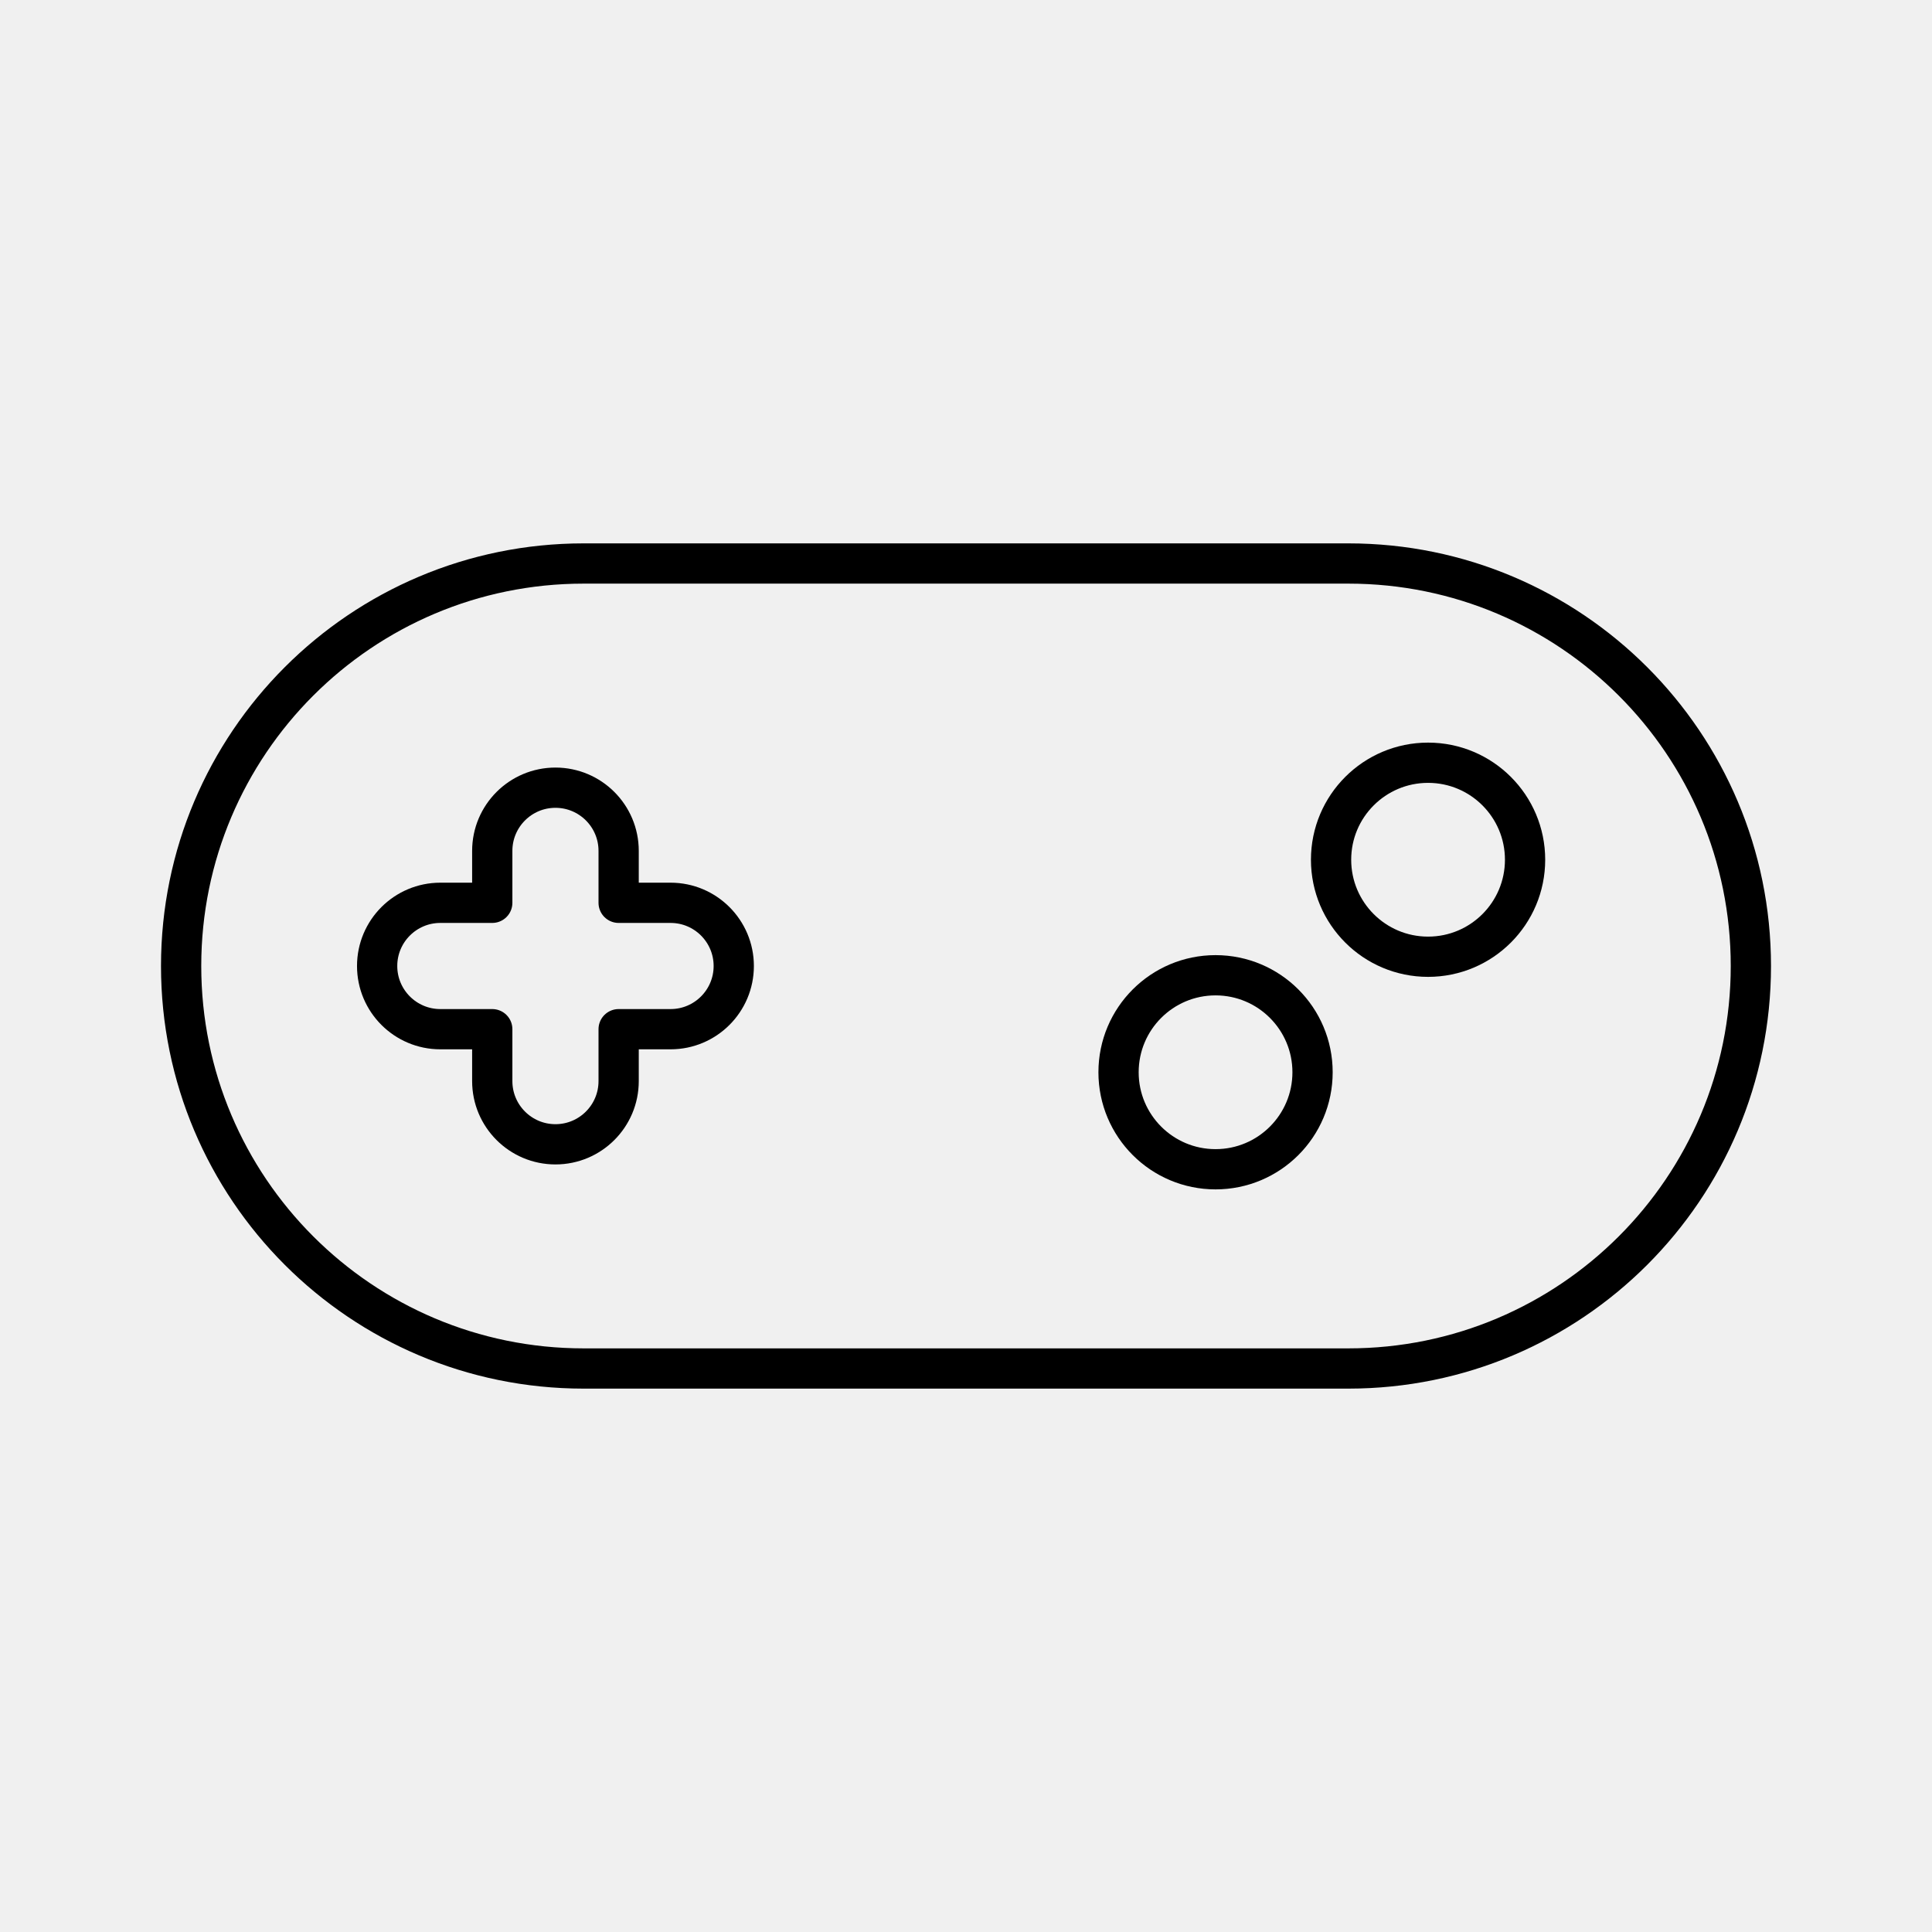
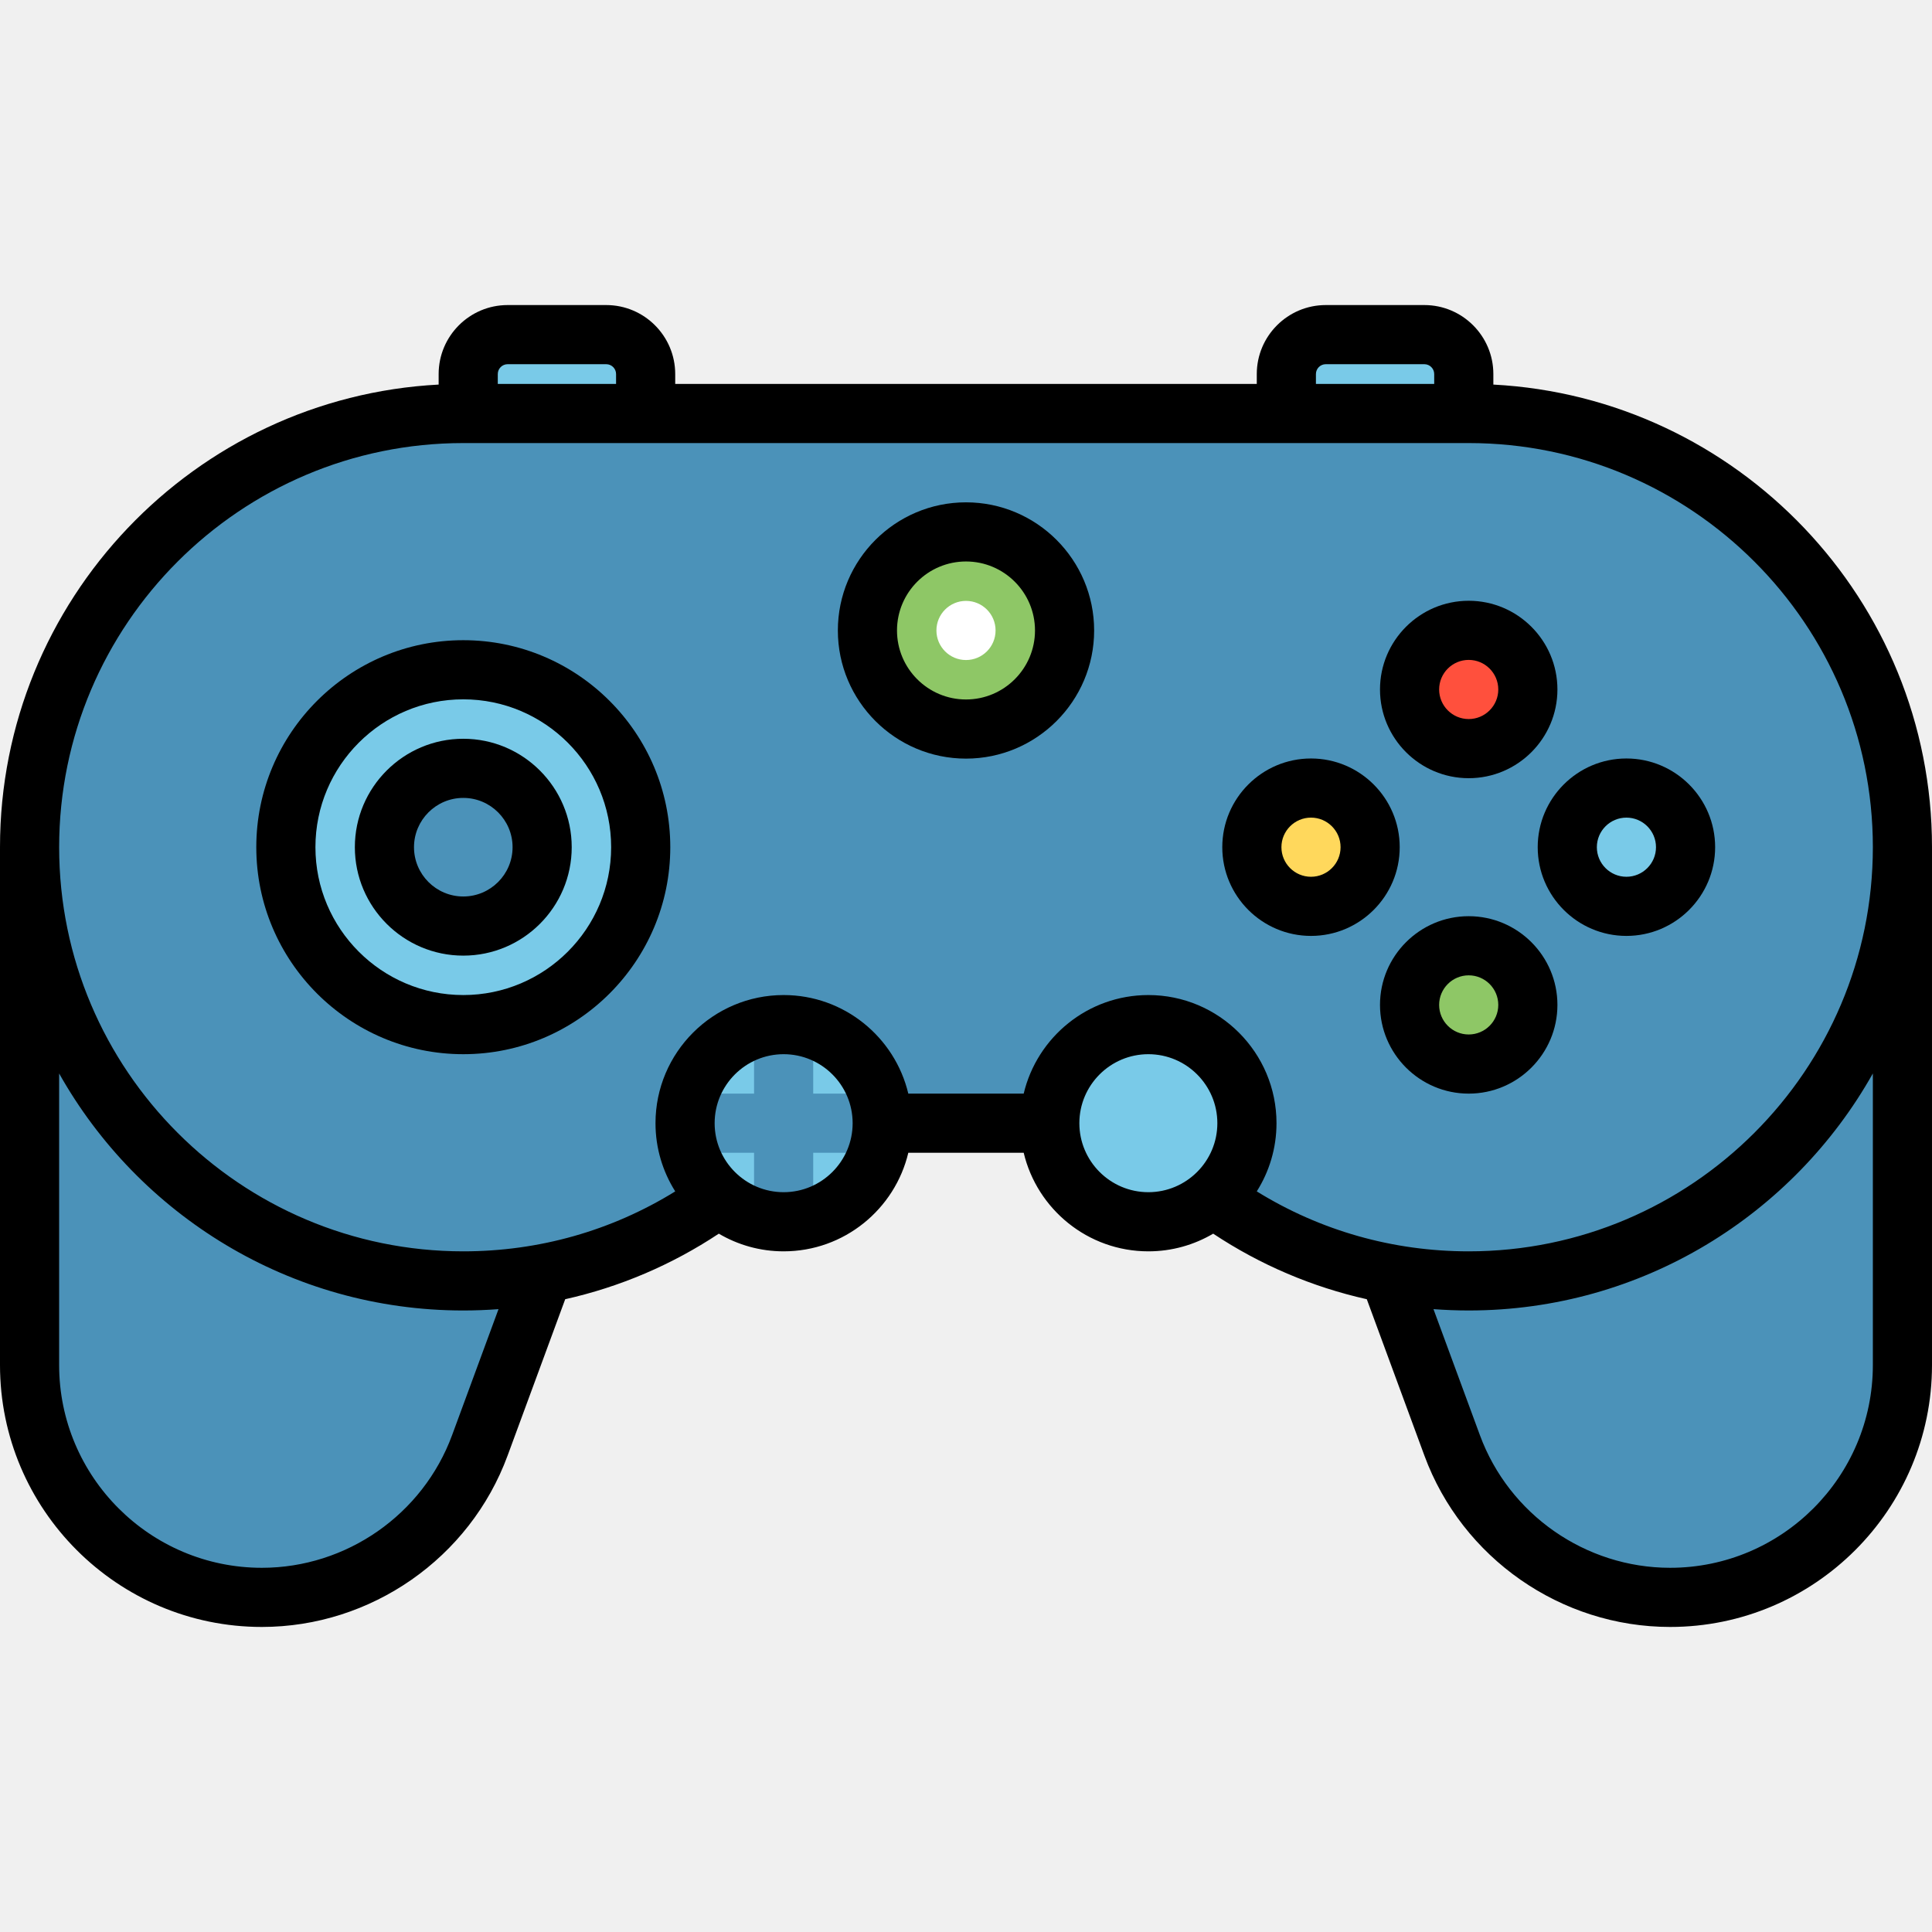
- <svg xmlns="http://www.w3.org/2000/svg" width="800px" height="800px" viewBox="0 0 48 48">
-   <defs>
-     <style>.a{fill:none;stroke:#000000;stroke-linecap:round;stroke-linejoin:round;}</style>
-   </defs>
-   <rect class="a" x="4.5" y="14" width="39" height="20" rx="10" />
-   <path class="a" d="M16.66,22.43H15.37V21.14a1.57,1.57,0,1,0-3.14,0v1.29H10.94a1.57,1.57,0,1,0,0,3.14h1.29v1.29a1.57,1.57,0,0,0,3.14,0V25.57h1.29a1.57,1.57,0,0,0,0-3.14Z" />
-   <rect class="a" x="27.79" y="24.23" width="4.82" height="4.82" rx="2.41" />
-   <rect class="a" x="33.07" y="18.95" width="4.82" height="4.82" rx="2.41" />
+ <svg xmlns="http://www.w3.org/2000/svg" height="800px" width="800px" version="1.1" id="Layer_1" viewBox="0 0 512.001 512.001" xml:space="preserve">
+   <path style="fill:#4B92B9;" d="M504.163,224.516c0-63.479-51.46-114.939-114.939-114.939H122.776  c-63.479,0-114.939,51.46-114.939,114.939c0,0.093,0.003,0.185,0.003,0.278H7.837v136.967c0,34,27.562,61.563,61.563,61.563l0,0  c25.792,0,48.85-16.078,57.767-40.28l16.78-45.547c27-5.029,50.686-19.485,67.494-39.838h89.117  c16.809,20.353,40.494,34.81,67.495,39.838l16.78,45.547c8.916,24.202,31.975,40.28,57.767,40.28l0,0  c34,0,61.563-27.562,61.563-61.563V224.793h-0.003C504.16,224.7,504.163,224.609,504.163,224.516z" />
+   <g>
+     <path style="fill:#79CAE8;" d="M160.653,88.679h-26.122c-5.771,0-10.449,4.678-10.449,10.449v10.449h47.02V99.128   C171.102,93.357,166.424,88.679,160.653,88.679z" />
+     <path style="fill:#79CAE8;" d="M377.469,88.679h-26.122c-5.771,0-10.449,4.678-10.449,10.449v10.449h47.02V99.128   C387.918,93.357,383.24,88.679,377.469,88.679z" />
+   </g>
+   <circle style="fill:#8EC766;" cx="256" cy="167.079" r="26.122" />
+   <circle style="fill:#FFFFFF;" cx="256" cy="167.079" r="7.837" />
+   <circle style="fill:#FFD85C;" cx="347.429" cy="224.517" r="15.673" />
+   <circle style="fill:#79CAE8;" cx="431.02" cy="224.517" r="15.673" />
+   <circle style="fill:#FF503D;" cx="389.224" cy="182.721" r="15.673" />
+   <circle style="fill:#8EC766;" cx="389.224" cy="266.313" r="15.673" />
+   <circle style="fill:#79CAE8;" cx="122.776" cy="224.517" r="47.02" />
+   <circle style="fill:#4B92B9;" cx="122.776" cy="224.517" r="20.898" />
+   <g>
+     <circle style="fill:#79CAE8;" cx="207.673" cy="297.66" r="26.122" />
+     <circle style="fill:#79CAE8;" cx="304.327" cy="297.66" r="26.122" />
+   </g>
+   <polygon style="fill:#4B92B9;" points="233.796,289.822 215.51,289.822 215.51,271.536 199.837,271.536 199.837,289.822   181.551,289.822 181.551,305.495 199.837,305.495 199.837,323.781 215.51,323.781 215.51,305.495 233.796,305.495 " />
+   <path d="M256,133.124c-18.725,0-33.959,15.234-33.959,33.959s15.235,33.959,33.959,33.959s33.959-15.234,33.959-33.959  S274.725,133.124,256,133.124z M256,185.369c-10.082,0-18.286-8.202-18.286-18.286c0-10.082,8.203-18.286,18.286-18.286  c10.082,0,18.286,8.203,18.286,18.286C274.286,177.165,266.082,185.369,256,185.369z" />
+   <path d="M347.429,248.026c12.964,0,23.51-10.547,23.51-23.51s-10.546-23.51-23.51-23.51s-23.51,10.547-23.51,23.51  C323.918,237.479,334.465,248.026,347.429,248.026z M347.429,216.679c4.322,0,7.837,3.515,7.837,7.837s-3.515,7.837-7.837,7.837  s-7.837-3.515-7.837-7.837S343.107,216.679,347.429,216.679z" />
+   <path d="M431.02,248.026c12.964,0,23.51-10.547,23.51-23.51s-10.546-23.51-23.51-23.51c-12.964,0-23.51,10.547-23.51,23.51  C407.51,237.479,418.056,248.026,431.02,248.026z M431.02,216.679c4.322,0,7.837,3.515,7.837,7.837s-3.515,7.837-7.837,7.837  s-7.837-3.515-7.837-7.837S426.699,216.679,431.02,216.679z" />
+   <path d="M389.224,206.23c12.964,0,23.51-10.547,23.51-23.51s-10.546-23.51-23.51-23.51c-12.964,0-23.51,10.547-23.51,23.51  C365.714,195.683,376.26,206.23,389.224,206.23z M389.224,174.883c4.322,0,7.837,3.515,7.837,7.837s-3.515,7.837-7.837,7.837  c-4.322,0-7.837-3.515-7.837-7.837S384.903,174.883,389.224,174.883z" />
+   <path d="M389.224,242.801c-12.964,0-23.51,10.547-23.51,23.51c0,12.963,10.546,23.51,23.51,23.51c12.964,0,23.51-10.547,23.51-23.51  C412.735,253.348,402.189,242.801,389.224,242.801z M389.224,274.148c-4.322,0-7.837-3.515-7.837-7.837  c0-4.322,3.515-7.837,7.837-7.837c4.322,0,7.837,3.515,7.837,7.837C397.061,270.632,393.546,274.148,389.224,274.148z" />
+   <path d="M122.776,169.659c-30.249,0-54.857,24.609-54.857,54.857s24.608,54.857,54.857,54.857s54.857-24.609,54.857-54.857  C177.633,194.267,153.024,169.659,122.776,169.659z M122.776,263.699c-21.606,0-39.184-17.577-39.184-39.184  s17.577-39.184,39.184-39.184s39.184,17.577,39.184,39.184S144.382,263.699,122.776,263.699z" />
+   <path d="M122.776,195.781c-15.845,0-28.735,12.891-28.735,28.735s12.89,28.735,28.735,28.735s28.735-12.891,28.735-28.735  S138.62,195.781,122.776,195.781z M122.776,237.577c-7.202,0-13.061-5.859-13.061-13.061s5.859-13.061,13.061-13.061  s13.061,5.859,13.061,13.061C135.837,231.717,129.978,237.577,122.776,237.577z" />
+   <path d="M512,224.518c0-65.508-51.571-119.195-116.245-122.601v-2.788c0-10.082-8.204-18.286-18.286-18.286h-26.122  c-10.082,0-18.286,8.203-18.286,18.286v2.614H178.939v-2.614c0-10.082-8.203-18.286-18.286-18.286h-26.122  c-10.082,0-18.286,8.203-18.286,18.286v2.788C51.571,105.322,0,159.009,0,224.518c0,0.091,0.003,0.182,0.003,0.273H0v136.976  c0,38.263,31.134,69.392,69.402,69.392c28.949,0,55.116-18.249,65.116-45.409l15.267-41.444  c14.459-3.237,28.202-9.077,40.707-17.372c5.045,2.972,10.916,4.685,17.182,4.685c16.027,0,29.487-11.164,33.037-26.12h30.581  c3.55,14.958,17.009,26.12,33.035,26.12c6.266,0,12.138-1.714,17.182-4.685c12.505,8.295,26.248,14.135,40.707,17.372l15.266,41.442  c10,27.162,36.168,45.411,65.116,45.411c38.268,0,69.402-31.129,69.402-69.392V224.79h-0.003  C511.997,224.699,512,224.609,512,224.518z M348.735,99.128c0-1.441,1.172-2.612,2.612-2.612h26.122c1.44,0,2.612,1.171,2.612,2.612  v2.614h-31.347V99.128z M134.531,96.516h26.122c1.44,0,2.612,1.171,2.612,2.612v2.614h-31.347v-2.614  C131.918,97.687,133.091,96.516,134.531,96.516z M119.81,380.332c-7.741,21.025-27.998,35.152-50.408,35.152  c-29.626,0-53.729-24.098-53.729-53.718v-77.285c21.051,37.451,61.167,62.812,107.102,62.812c3.132,0,6.243-0.124,9.336-0.355  L119.81,380.332z M207.673,315.944c-10.082,0-18.286-8.203-18.286-18.286s8.203-18.286,18.286-18.286  c10.082,0,18.286,8.203,18.286,18.286C225.959,307.741,217.756,315.944,207.673,315.944z M271.29,289.824h-30.579  c-3.547-14.959-17.009-26.125-33.037-26.125c-18.725,0-33.959,15.234-33.959,33.959c0,6.639,1.923,12.834,5.229,18.073  c-16.851,10.419-36.103,15.889-56.167,15.889c-59.057,0-107.102-48.045-107.102-107.102c0-59.056,48.045-107.102,107.102-107.102  h266.449c59.057,0,107.102,48.045,107.102,107.102S448.282,331.62,389.225,331.62c-20.064,0-39.316-5.47-56.167-15.889  c3.307-5.238,5.229-11.433,5.229-18.073c0-18.726-15.235-33.959-33.959-33.959C288.298,263.699,274.837,274.864,271.29,289.824z   M286.041,297.658c0-10.082,8.204-18.286,18.286-18.286c10.082,0,18.286,8.203,18.286,18.286s-8.204,18.286-18.286,18.286  C294.244,315.944,286.041,307.741,286.041,297.658z M496.327,361.765c0,29.621-24.103,53.718-53.729,53.718  c-22.41,0-42.667-14.127-50.409-35.155l-12.301-33.392c3.092,0.231,6.205,0.355,9.336,0.355c45.935,0,86.052-25.361,107.102-62.812  V361.765z" />
</svg>
